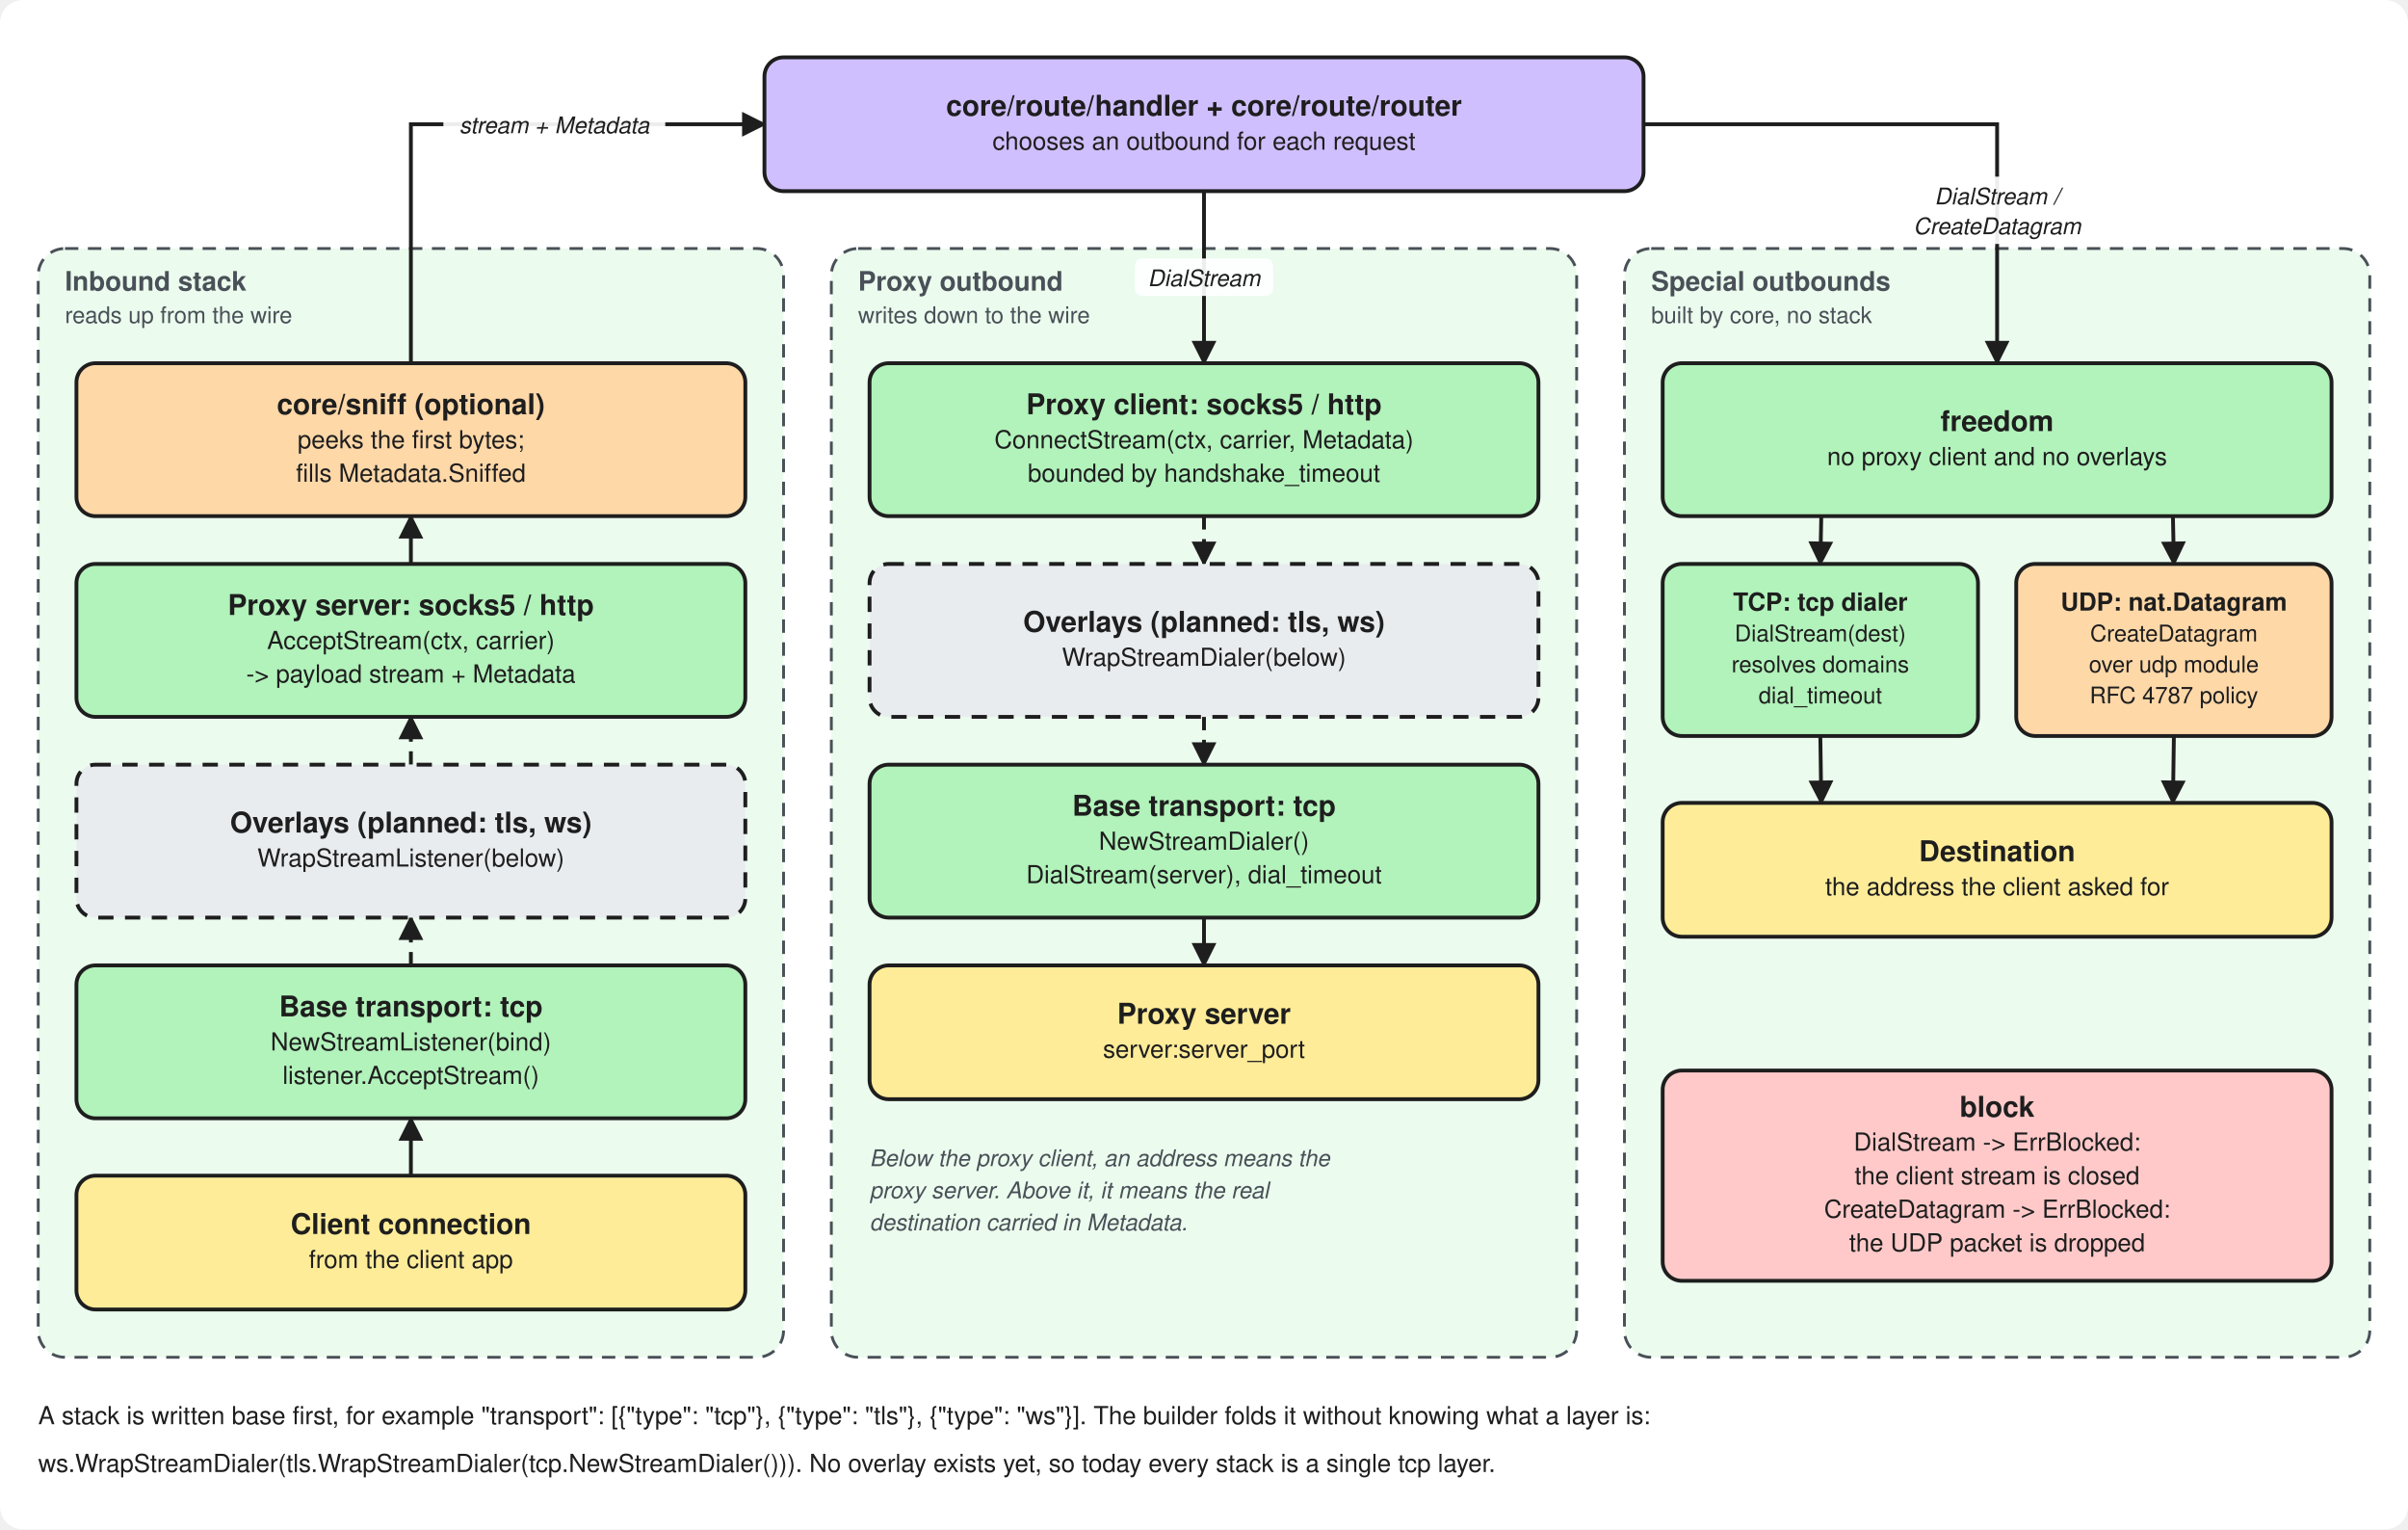
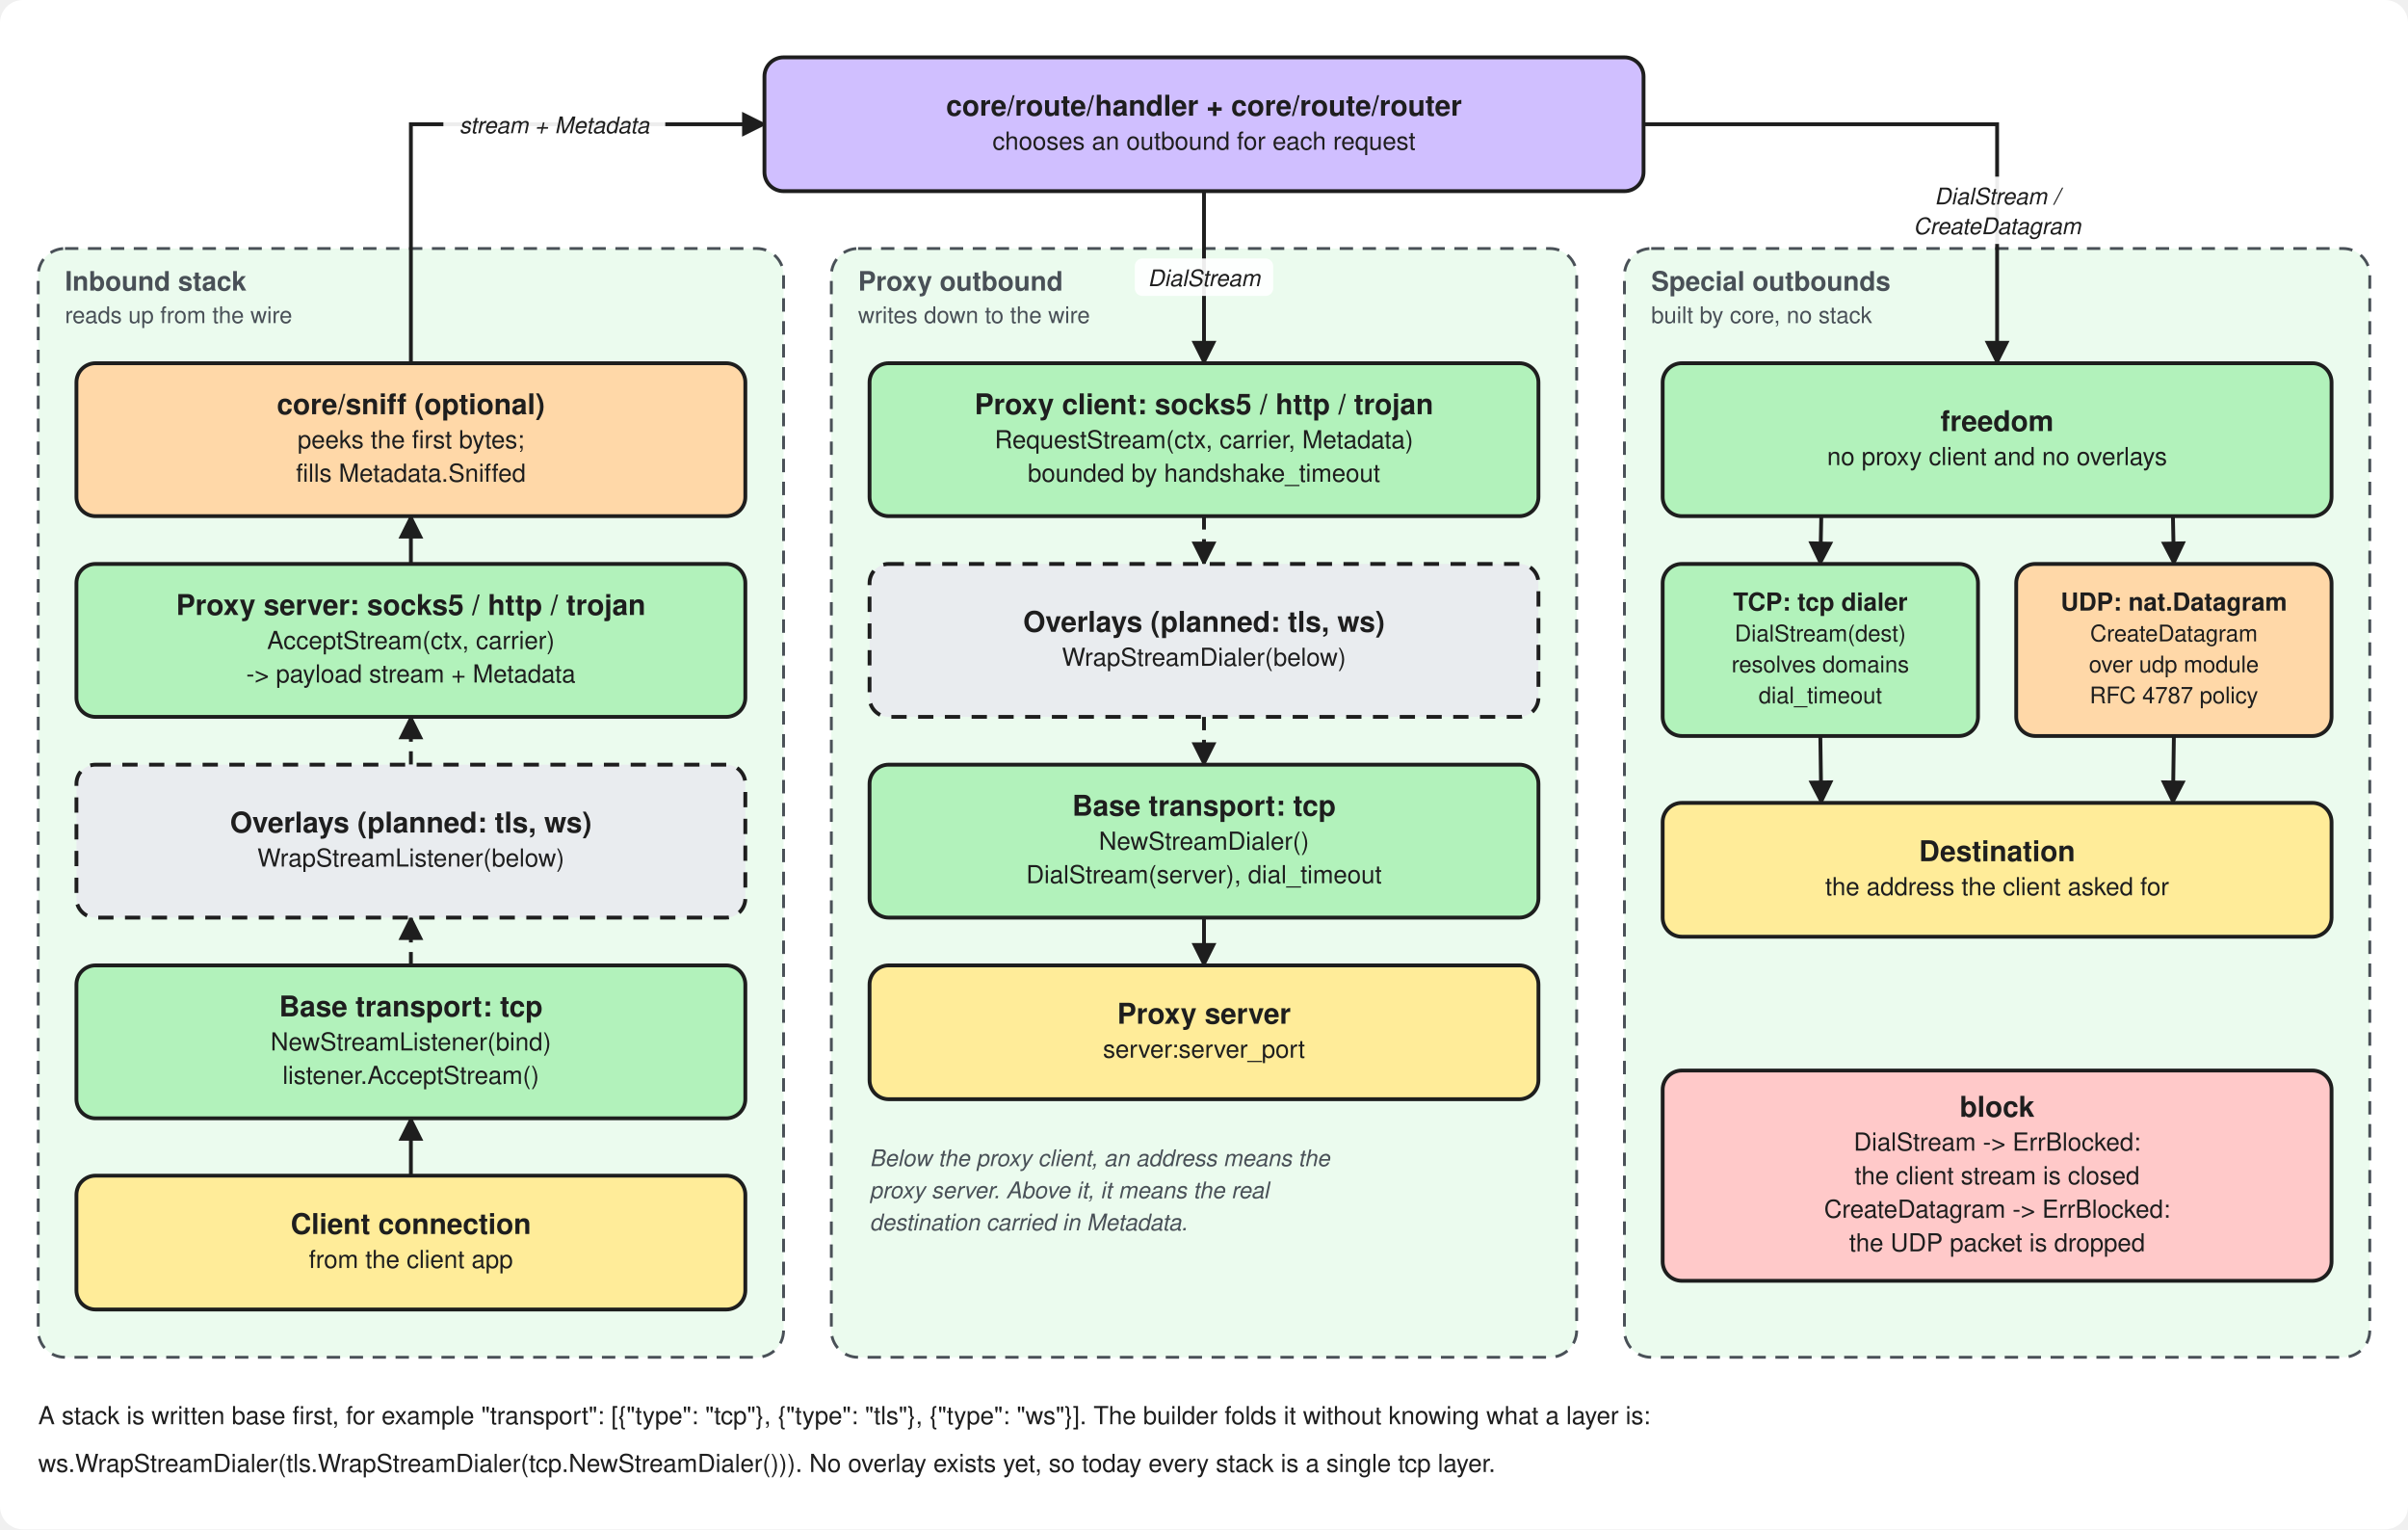
<svg xmlns="http://www.w3.org/2000/svg" viewBox="0 0 1260 800" width="1260" height="800" role="img" aria-label="How inbound and outbound stacks are composed">
  <defs>
    <marker id="h0" viewBox="0 0 10 10" refX="9" refY="5" markerUnits="userSpaceOnUse" markerWidth="13" markerHeight="13" orient="auto-start-reverse">
      <path d="M0,0 L10,5 L0,10 z" fill="#1e1e1e" />
    </marker>
    <marker id="h1" viewBox="0 0 10 10" refX="9" refY="5" markerUnits="userSpaceOnUse" markerWidth="13" markerHeight="13" orient="auto-start-reverse">
      <path d="M0,0 L10,5 L0,10 z" fill="#c92a2a" />
    </marker>
    <marker id="h2" viewBox="0 0 10 10" refX="9" refY="5" markerUnits="userSpaceOnUse" markerWidth="13" markerHeight="13" orient="auto-start-reverse">
      <path d="M0,0 L10,5 L0,10 z" fill="#495057" />
    </marker>
  </defs>
  <rect x="0" y="0" width="1260" height="800" rx="12" fill="#ffffff" />
  <g font-family="Helvetica, Arial, sans-serif" fill="#1e1e1e">
    <rect x="20" y="130" width="390" height="580" rx="14" fill="#ebfbee" stroke="#495057" stroke-width="1.5" stroke-dasharray="7 5" />
    <text x="34" y="152" font-size="14" font-weight="bold" fill="#495057">Inbound stack</text>
    <text x="34" y="169" font-size="12" fill="#495057">reads up from the wire</text>
    <rect x="435" y="130" width="390" height="580" rx="14" fill="#ebfbee" stroke="#495057" stroke-width="1.5" stroke-dasharray="7 5" />
    <text x="449" y="152" font-size="14" font-weight="bold" fill="#495057">Proxy outbound</text>
    <text x="449" y="169" font-size="12" fill="#495057">writes down to the wire</text>
    <rect x="850" y="130" width="390" height="580" rx="14" fill="#ebfbee" stroke="#495057" stroke-width="1.5" stroke-dasharray="7 5" />
    <text x="864" y="152" font-size="14" font-weight="bold" fill="#495057">Special outbounds</text>
    <text x="864" y="169" font-size="12" fill="#495057">built by core, no stack</text>
    <polyline points="215.0,615 215.0,585" fill="none" stroke="#1e1e1e" stroke-width="2" marker-end="url(#h0)" />
    <polyline points="215.0,505 215.0,480" fill="none" stroke="#1e1e1e" stroke-width="2" stroke-dasharray="7 5" marker-end="url(#h0)" />
    <polyline points="215.0,400 215.0,375" fill="none" stroke="#1e1e1e" stroke-width="2" stroke-dasharray="7 5" marker-end="url(#h0)" />
    <polyline points="215.0,295 215.0,270" fill="none" stroke="#1e1e1e" stroke-width="2" marker-end="url(#h0)" />
    <polyline points="215.0,190 215,65 400,65.0" fill="none" stroke="#1e1e1e" stroke-width="2" marker-end="url(#h0)" />
    <polyline points="630.0,270 630.0,295" fill="none" stroke="#1e1e1e" stroke-width="2" stroke-dasharray="7 5" marker-end="url(#h0)" />
    <polyline points="630.0,375 630.0,400" fill="none" stroke="#1e1e1e" stroke-width="2" stroke-dasharray="7 5" marker-end="url(#h0)" />
    <polyline points="630.0,480 630.0,505" fill="none" stroke="#1e1e1e" stroke-width="2" marker-end="url(#h0)" />
    <polyline points="630.0,100 630.0,190" fill="none" stroke="#1e1e1e" stroke-width="2" marker-end="url(#h0)" />
    <polyline points="953.0,270 952.5,295" fill="none" stroke="#1e1e1e" stroke-width="2" marker-end="url(#h0)" />
    <polyline points="1137.0,270 1137.5,295" fill="none" stroke="#1e1e1e" stroke-width="2" marker-end="url(#h0)" />
    <polyline points="952.5,385 953.0,420" fill="none" stroke="#1e1e1e" stroke-width="2" marker-end="url(#h0)" />
    <polyline points="1137.5,385 1137.0,420" fill="none" stroke="#1e1e1e" stroke-width="2" marker-end="url(#h0)" />
    <polyline points="860,65.0 1045,65 1045.0,190" fill="none" stroke="#1e1e1e" stroke-width="2" marker-end="url(#h0)" />
    <rect x="400" y="30" width="460" height="70" rx="10" fill="#d0bfff" stroke="#1e1e1e" stroke-width="2" />
    <text x="630.0" y="60.5" text-anchor="middle" font-size="15" font-weight="bold">core/route/handler + core/route/router</text>
    <text x="630.0" y="78.3" text-anchor="middle" font-size="13">chooses an outbound for each request</text>
    <rect x="40" y="190" width="350" height="80" rx="10" fill="#ffd8a8" stroke="#1e1e1e" stroke-width="2" />
    <text x="215.0" y="216.7" text-anchor="middle" font-size="15" font-weight="bold">core/sniff (optional)</text>
    <text x="215.0" y="234.5" text-anchor="middle" font-size="13">peeks the first bytes;</text>
    <text x="215.0" y="252.0" text-anchor="middle" font-size="13">fills Metadata.Sniffed</text>
    <rect x="40" y="295" width="350" height="80" rx="10" fill="#b2f2bb" stroke="#1e1e1e" stroke-width="2" />
-     <text x="215.0" y="321.7" text-anchor="middle" font-size="15" font-weight="bold">Proxy server: socks5 / http</text>
+     <text x="215.0" y="321.7" text-anchor="middle" font-size="15" font-weight="bold">Proxy server: socks5 / http / trojan</text>
    <text x="215.0" y="339.5" text-anchor="middle" font-size="13">AcceptStream(ctx, carrier)</text>
    <text x="215.0" y="357.0" text-anchor="middle" font-size="13">-&gt; payload stream + Metadata</text>
    <rect x="40" y="400" width="350" height="80" rx="10" fill="#e9ecef" stroke="#1e1e1e" stroke-width="2" stroke-dasharray="8 6" />
    <text x="215.0" y="435.5" text-anchor="middle" font-size="15" font-weight="bold">Overlays (planned: tls, ws)</text>
    <text x="215.0" y="453.3" text-anchor="middle" font-size="13">WrapStreamListener(below)</text>
    <rect x="40" y="505" width="350" height="80" rx="10" fill="#b2f2bb" stroke="#1e1e1e" stroke-width="2" />
    <text x="215.0" y="531.7" text-anchor="middle" font-size="15" font-weight="bold">Base transport: tcp</text>
    <text x="215.0" y="549.5" text-anchor="middle" font-size="13">NewStreamListener(bind)</text>
    <text x="215.0" y="567.0" text-anchor="middle" font-size="13">listener.AcceptStream()</text>
    <rect x="40" y="615" width="350" height="70" rx="10" fill="#ffec99" stroke="#1e1e1e" stroke-width="2" />
    <text x="215.0" y="645.5" text-anchor="middle" font-size="15" font-weight="bold">Client connection</text>
    <text x="215.0" y="663.3" text-anchor="middle" font-size="13">from the client app</text>
    <rect x="455" y="190" width="350" height="80" rx="10" fill="#b2f2bb" stroke="#1e1e1e" stroke-width="2" />
-     <text x="630.0" y="216.7" text-anchor="middle" font-size="15" font-weight="bold">Proxy client: socks5 / http</text>
-     <text x="630.0" y="234.5" text-anchor="middle" font-size="13">ConnectStream(ctx, carrier, Metadata)</text>
+     <text x="630.0" y="216.7" text-anchor="middle" font-size="15" font-weight="bold">Proxy client: socks5 / http / trojan</text>
+     <text x="630.0" y="234.5" text-anchor="middle" font-size="13">RequestStream(ctx, carrier, Metadata)</text>
    <text x="630.0" y="252.0" text-anchor="middle" font-size="13">bounded by handshake_timeout</text>
    <rect x="455" y="295" width="350" height="80" rx="10" fill="#e9ecef" stroke="#1e1e1e" stroke-width="2" stroke-dasharray="8 6" />
    <text x="630.0" y="330.5" text-anchor="middle" font-size="15" font-weight="bold">Overlays (planned: tls, ws)</text>
    <text x="630.0" y="348.3" text-anchor="middle" font-size="13">WrapStreamDialer(below)</text>
    <rect x="455" y="400" width="350" height="80" rx="10" fill="#b2f2bb" stroke="#1e1e1e" stroke-width="2" />
    <text x="630.0" y="426.7" text-anchor="middle" font-size="15" font-weight="bold">Base transport: tcp</text>
    <text x="630.0" y="444.5" text-anchor="middle" font-size="13">NewStreamDialer()</text>
    <text x="630.0" y="462.0" text-anchor="middle" font-size="13">DialStream(server), dial_timeout</text>
    <rect x="455" y="505" width="350" height="70" rx="10" fill="#ffec99" stroke="#1e1e1e" stroke-width="2" />
    <text x="630.0" y="535.5" text-anchor="middle" font-size="15" font-weight="bold">Proxy server</text>
    <text x="630.0" y="553.3" text-anchor="middle" font-size="13">server:server_port</text>
    <rect x="870" y="190" width="350" height="80" rx="10" fill="#b2f2bb" stroke="#1e1e1e" stroke-width="2" />
    <text x="1045.0" y="225.5" text-anchor="middle" font-size="15" font-weight="bold">freedom</text>
    <text x="1045.0" y="243.3" text-anchor="middle" font-size="13">no proxy client and no overlays</text>
    <rect x="870" y="295" width="165" height="90" rx="10" fill="#b2f2bb" stroke="#1e1e1e" stroke-width="2" />
    <text x="952.5" y="319.4" text-anchor="middle" font-size="13" font-weight="bold">TCP: tcp dialer</text>
    <text x="952.5" y="335.5" text-anchor="middle" font-size="12">DialStream(dest)</text>
    <text x="952.5" y="351.7" text-anchor="middle" font-size="12">resolves domains</text>
    <text x="952.5" y="367.9" text-anchor="middle" font-size="12">dial_timeout</text>
    <rect x="1055" y="295" width="165" height="90" rx="10" fill="#ffd8a8" stroke="#1e1e1e" stroke-width="2" />
    <text x="1137.5" y="319.4" text-anchor="middle" font-size="13" font-weight="bold">UDP: nat.Datagram</text>
    <text x="1137.5" y="335.5" text-anchor="middle" font-size="12">CreateDatagram</text>
    <text x="1137.5" y="351.7" text-anchor="middle" font-size="12">over udp module</text>
    <text x="1137.5" y="367.9" text-anchor="middle" font-size="12">RFC 4787 policy</text>
    <rect x="870" y="420" width="350" height="70" rx="10" fill="#ffec99" stroke="#1e1e1e" stroke-width="2" />
    <text x="1045.0" y="450.5" text-anchor="middle" font-size="15" font-weight="bold">Destination</text>
    <text x="1045.0" y="468.3" text-anchor="middle" font-size="13">the address the client asked for</text>
    <rect x="870" y="560" width="350" height="110" rx="10" fill="#ffc9c9" stroke="#1e1e1e" stroke-width="2" />
    <text x="1045.0" y="584.2" text-anchor="middle" font-size="15" font-weight="bold">block</text>
    <text x="1045.0" y="601.9" text-anchor="middle" font-size="13">DialStream -&gt; ErrBlocked:</text>
    <text x="1045.0" y="619.5" text-anchor="middle" font-size="13">the client stream is closed</text>
    <text x="1045.0" y="637.0" text-anchor="middle" font-size="13">CreateDatagram -&gt; ErrBlocked:</text>
    <text x="1045.0" y="654.6" text-anchor="middle" font-size="13">the UDP packet is dropped</text>
    <text x="455" y="610.0" text-anchor="start" font-size="12" font-style="italic" fill="#495057">Below the proxy client, an address means the</text>
    <text x="455" y="626.8" text-anchor="start" font-size="12" font-style="italic" fill="#495057">proxy server. Above it, it means the real</text>
    <text x="455" y="643.6" text-anchor="start" font-size="12" font-style="italic" fill="#495057">destination carried in Metadata.</text>
    <text x="20" y="745.0" text-anchor="start" font-size="13" fill="#1e1e1e">A stack is written base first, for example "transport": [{"type": "tcp"}, {"type": "tls"}, {"type": "ws"}]. The builder folds it without knowing what a layer is:</text>
    <text x="20" y="770.0" text-anchor="start" font-size="13" fill="#1e1e1e">ws.WrapStreamDialer(tls.WrapStreamDialer(tcp.NewStreamDialer())). No overlay exists yet, so today every stack is a single tcp layer.</text>
    <rect x="232.0" y="55.2" width="116.1" height="19.6" rx="4" fill="#ffffff" opacity="0.92" />
    <text x="290" y="69.7" text-anchor="middle" font-size="12" font-style="italic" fill="#1e1e1e">stream + Metadata</text>
    <rect x="593.8" y="135.2" width="72.4" height="19.6" rx="4" fill="#ffffff" opacity="0.92" />
    <text x="630" y="149.7" text-anchor="middle" font-size="12" font-style="italic" fill="#1e1e1e">DialStream</text>
    <rect x="996.3" y="92.4" width="97.4" height="35.2" rx="4" fill="#ffffff" opacity="0.92" />
    <text x="1045" y="106.9" text-anchor="middle" font-size="12" font-style="italic" fill="#1e1e1e">DialStream /</text>
    <text x="1045" y="122.5" text-anchor="middle" font-size="12" font-style="italic" fill="#1e1e1e">CreateDatagram</text>
  </g>
</svg>
